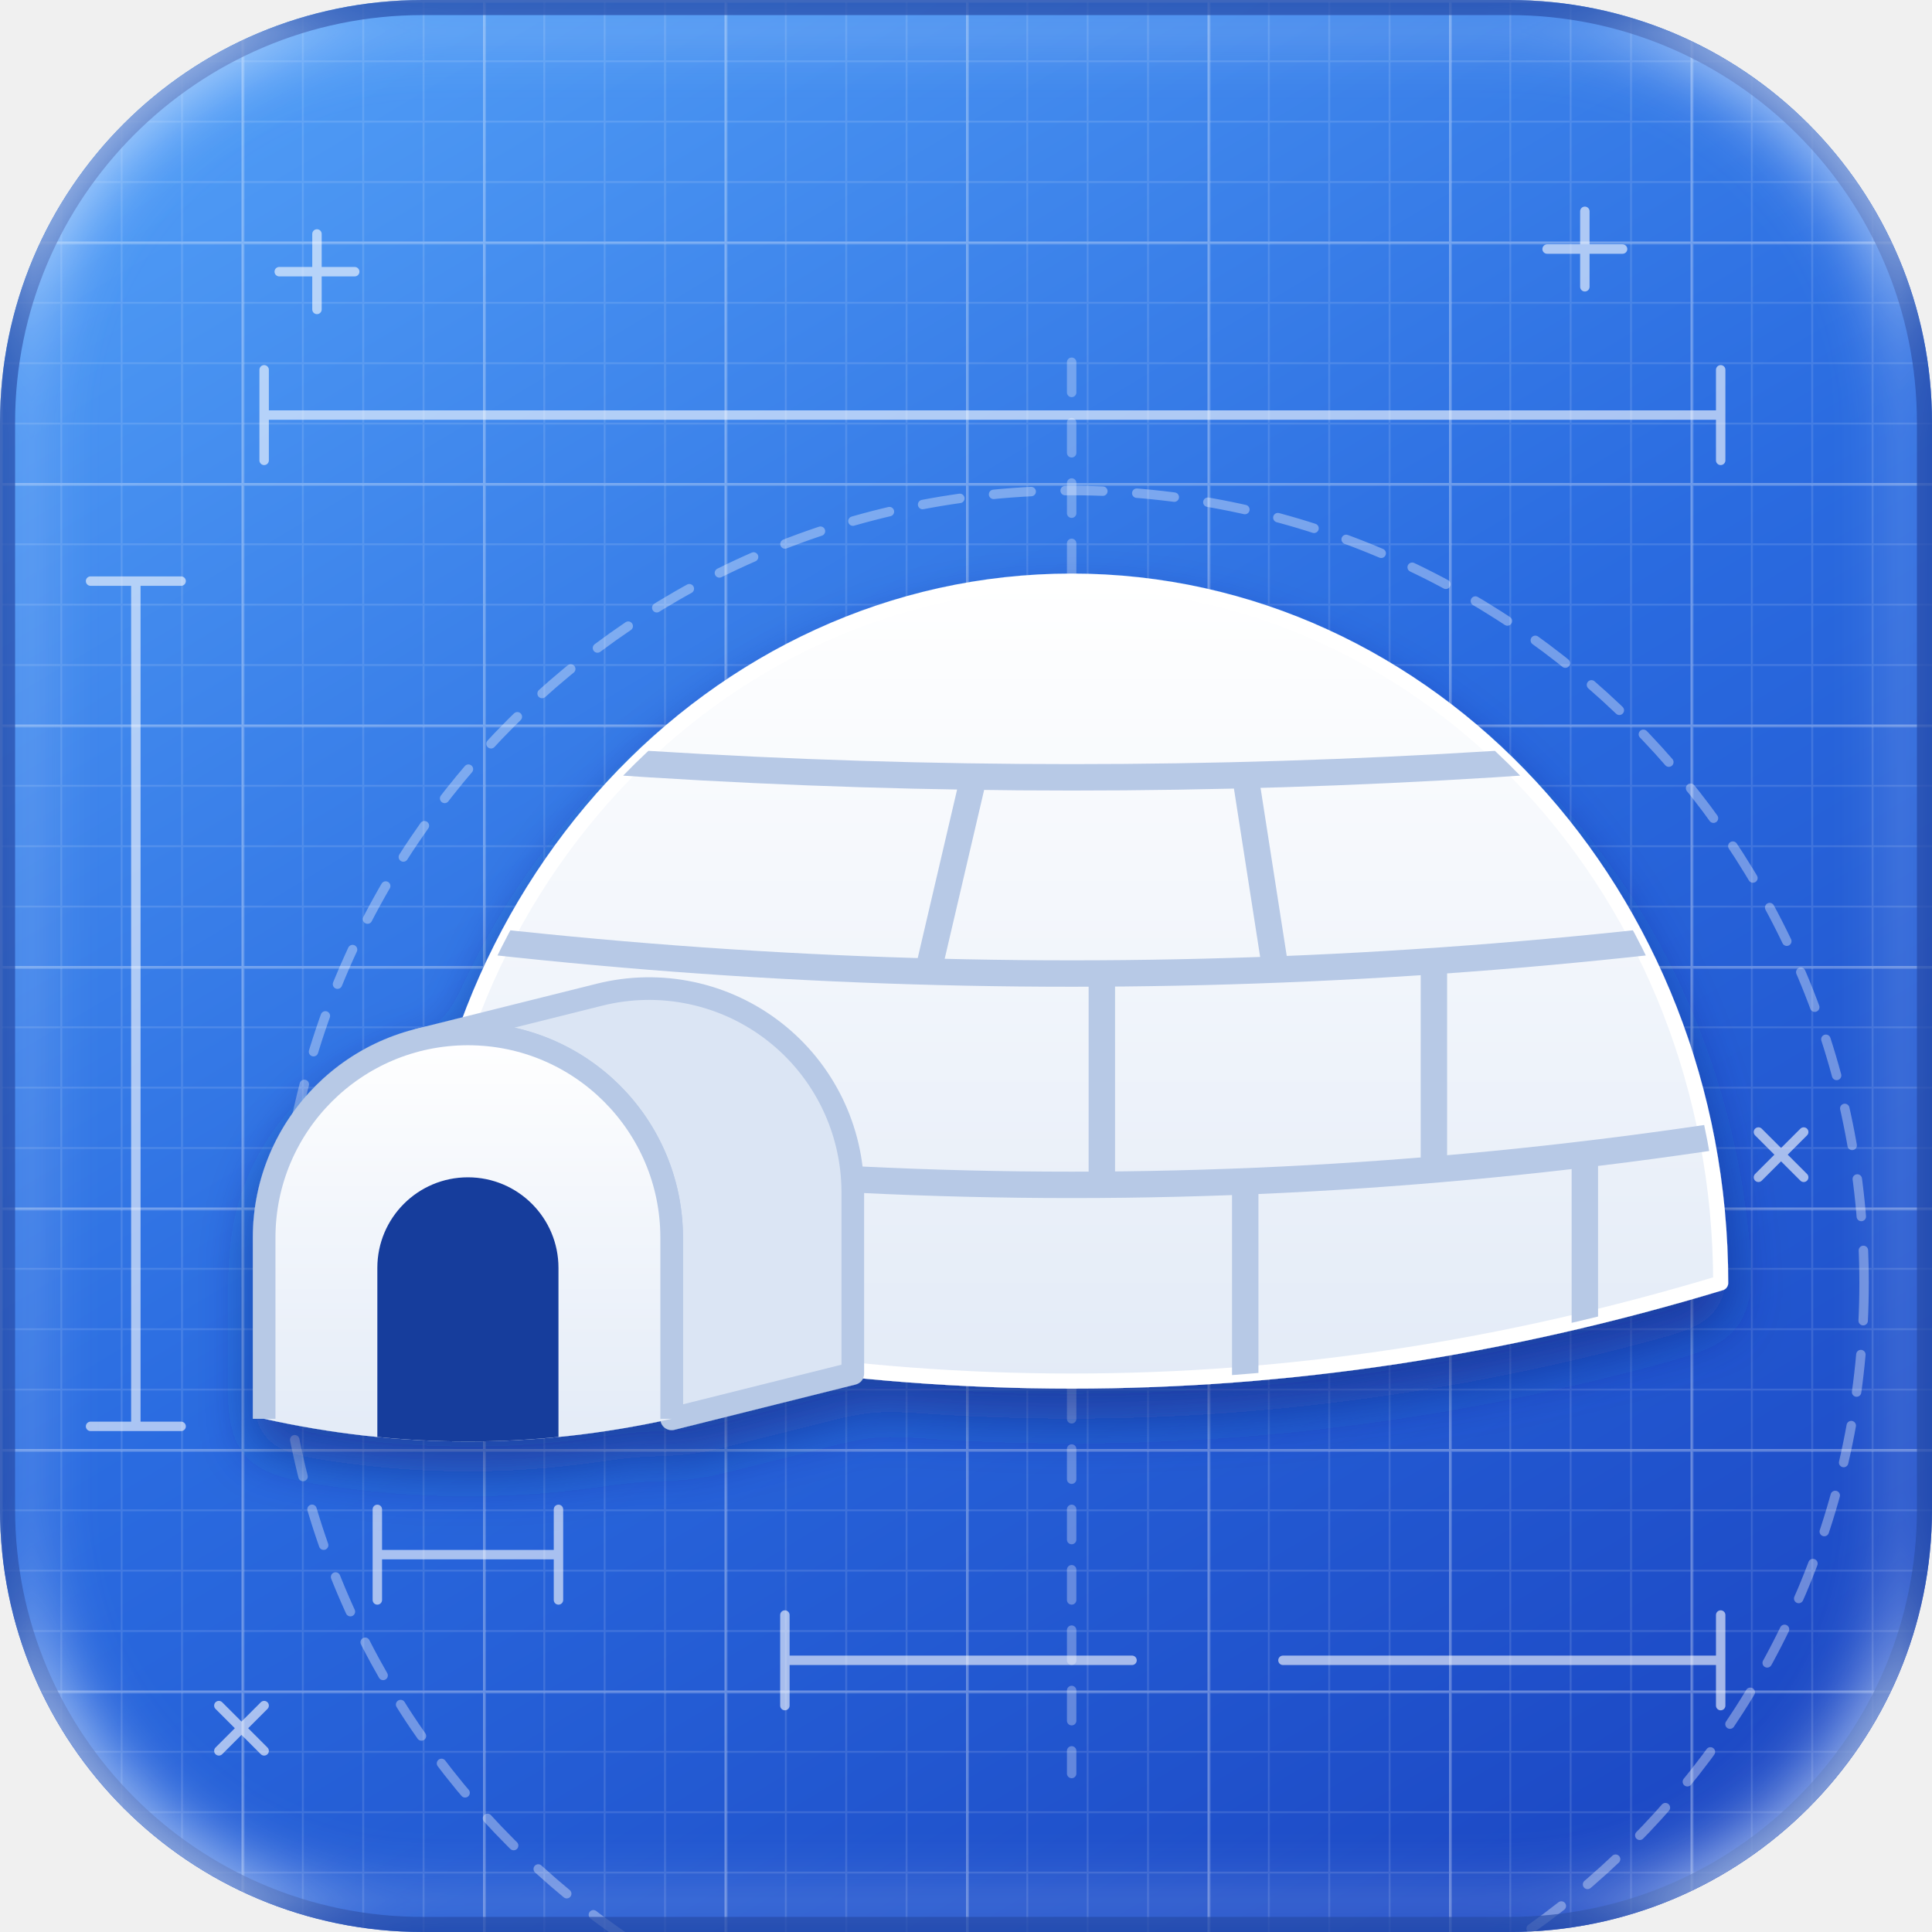
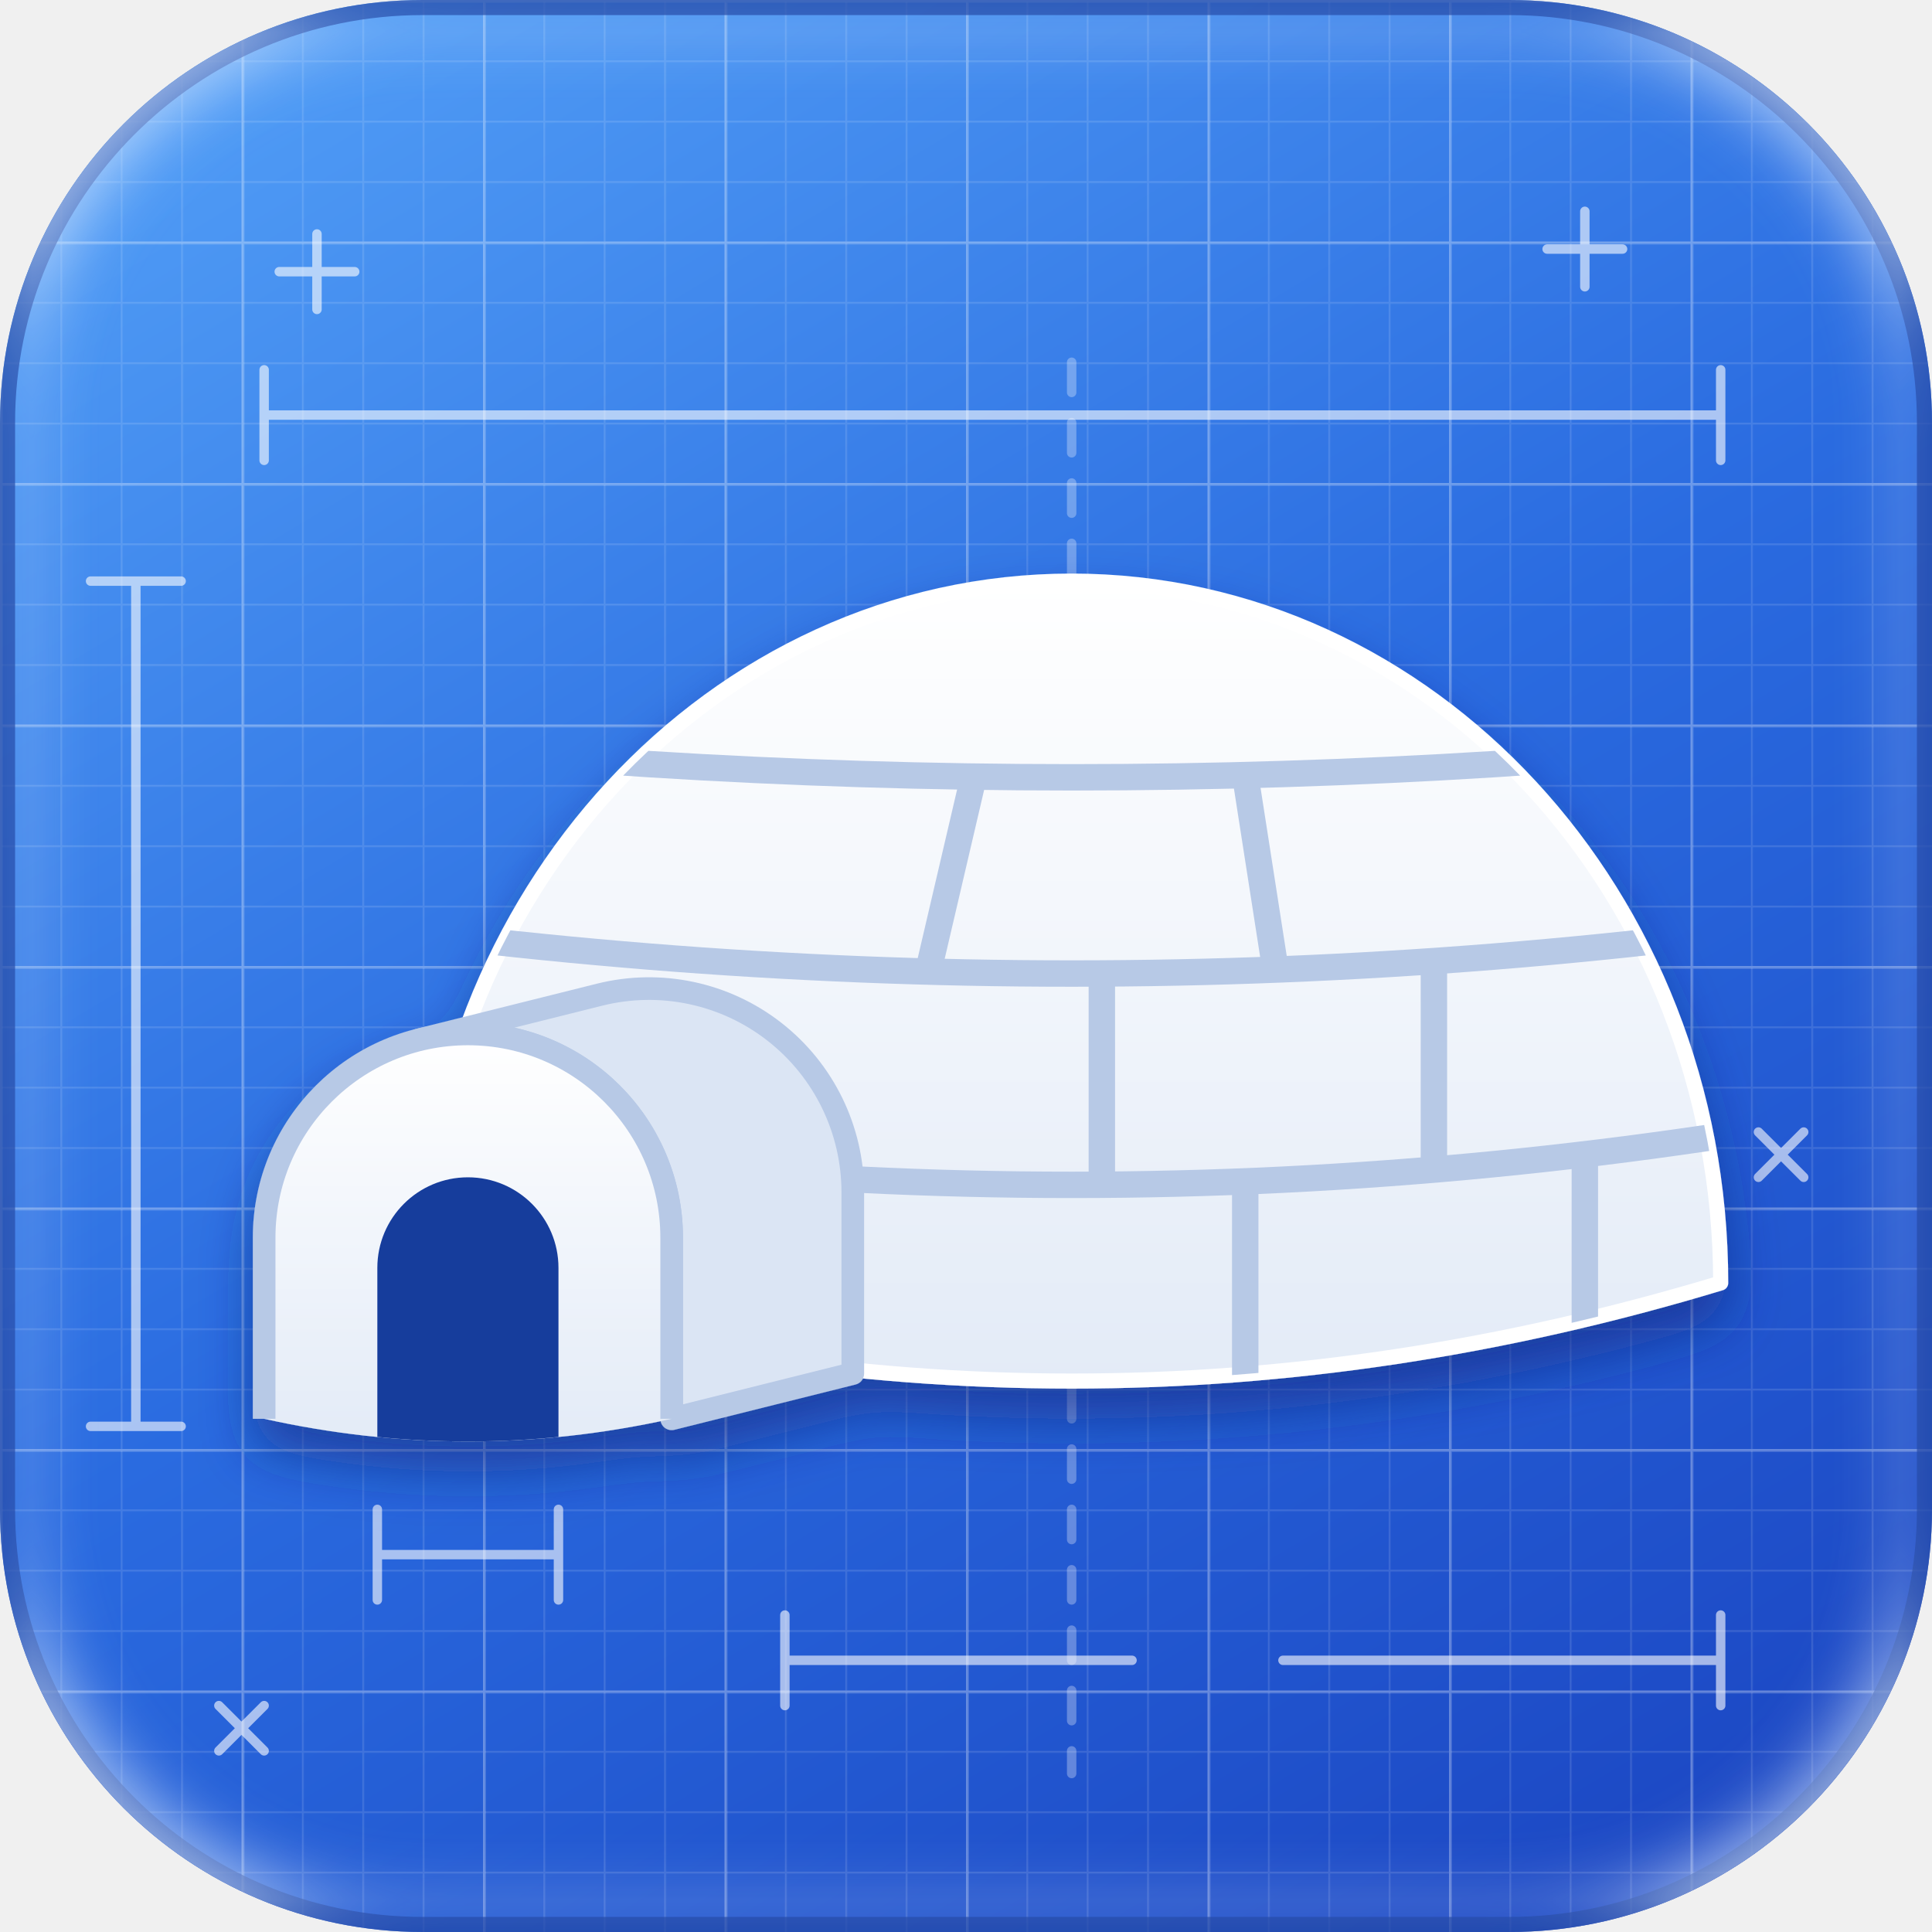
<svg xmlns="http://www.w3.org/2000/svg" viewBox="0 0 512 512">
  <defs>
    <clipPath id="tile">
      <rect width="512" height="512" rx="112" />
    </clipPath>
    <linearGradient id="paper" x1="0.2" y1="0" x2="0.8" y2="1">
      <stop offset="0" stop-color="#4f9bf5" />
      <stop offset="0.5" stop-color="#2a6be0" />
      <stop offset="1" stop-color="#1c48c4" />
    </linearGradient>
    <pattern id="grid-minor" width="16" height="16" patternUnits="userSpaceOnUse">
      <path d="M16 0 H0 V16" fill="none" stroke="#fff" stroke-opacity="0.12" stroke-width="1" />
    </pattern>
    <pattern id="grid-major" width="64" height="64" patternUnits="userSpaceOnUse" x="0" y="0">
      <path d="M64 0 H0 V64" fill="none" stroke="#fff" stroke-opacity="0.22" stroke-width="1.5" />
    </pattern>
    <filter id="edge-glow" x="-10%" y="-10%" width="120%" height="120%">
      <feGaussianBlur stdDeviation="9" />
    </filter>
    <filter id="glyph-shadow" x="-20%" y="-20%" width="140%" height="140%">
      <feDropShadow dx="0" dy="8" stdDeviation="7" flood-color="#0b2a7a" flood-opacity="0.55" />
    </filter>
    <linearGradient id="snow" x1="0" y1="0" x2="0" y2="1">
      <stop offset="0" stop-color="#ffffff" />
      <stop offset="1" stop-color="#e3ebf7" />
    </linearGradient>
    <clipPath id="dome">
      <path d="M112 362 A172 186 0 0 1 456 362 Q284 414 112 362 Z" />
    </clipPath>
  </defs>
  <g clip-path="url(#tile)">
    <rect width="512" height="512" fill="url(#paper)" />
    <rect width="512" height="512" fill="url(#grid-minor)" />
    <rect width="512" height="512" fill="url(#grid-major)" />
    <g fill="none" stroke="#fff" stroke-opacity="0.6" stroke-width="2.5" stroke-linecap="round">
-       <circle cx="284" cy="340" r="210" stroke-dasharray="10 9" stroke-opacity="0.35" />
      <path d="M284 96 V470" stroke-dasharray="8 8" stroke-opacity="0.3" />
      <path d="M70 110 H456 M70 98 V122 M456 98 V122" />
      <path d="M36 154 V378 M24 154 H48 M24 378 H48" />
      <path d="M100 412 H148 M100 400 V424 M148 400 V424" />
      <path d="M208 440 H300 M208 428 V452 M340 440 H456 M456 428 V452" />
      <path d="M84 62 V82 M74 72 H94 M420 56 V76 M410 66 H430" />
      <path d="M466 300 l12 12 M478 300 l-12 12 M58 452 l12 12 M70 452 l-12 12" />
    </g>
    <rect x="1" y="1" width="510" height="510" rx="111" fill="none" stroke="#123a9e" stroke-opacity="0.7" stroke-width="6" />
    <rect x="-4" y="-4" width="520" height="520" rx="116" fill="none" stroke="#dbeaff" stroke-opacity="0.8" stroke-width="18" filter="url(#edge-glow)" />
  </g>
  <g filter="url(#glyph-shadow)" transform="translate(0 -22)" stroke-linejoin="round">
    <path fill="url(#snow)" stroke="#ffffff" stroke-width="4" d="M112 362 A172 186 0 0 1 456 362 Q284 414 112 362 Z" />
    <g fill="none" stroke="#b7c9e6" stroke-width="7" clip-path="url(#dome)">
      <path d="M60 314 Q284.0 358 508 314 M60 262 Q284.0 298 508 262 M60 214 Q284.0 242 508 214" />
      <path d="M330 394.6 L330 332.6 M420 380.2 L420 325.4 M292 338.5 L292 277.5 M380 334.5 L380 274.2 M338.4 281.4 L329.6 224.9 M245.4 281.9 L258.6 225.4" />
    </g>
    <path fill="#dbe5f4" stroke="#b7c9e6" stroke-width="6" d="M110.9 297.6 L158.9 285.6 A54 54 0 0 1 226 338 V386 L178 398 V350 A54 54 0 0 0 110.9 297.6 Z" />
    <path fill="url(#snow)" d="M70 398 V350 A54 54 0 0 1 178 350 V398 Q124 410 70 398 Z" />
    <path fill="none" stroke="#b7c9e6" stroke-width="6" d="M70 398 V350 A54 54 0 0 1 178 350 V398" />
    <path fill="#163c9c" d="M100 402.8 V358 A24 24 0 0 1 148 358 V402.8 Q124 405.2 100 402.8 Z" />
  </g>
</svg>
